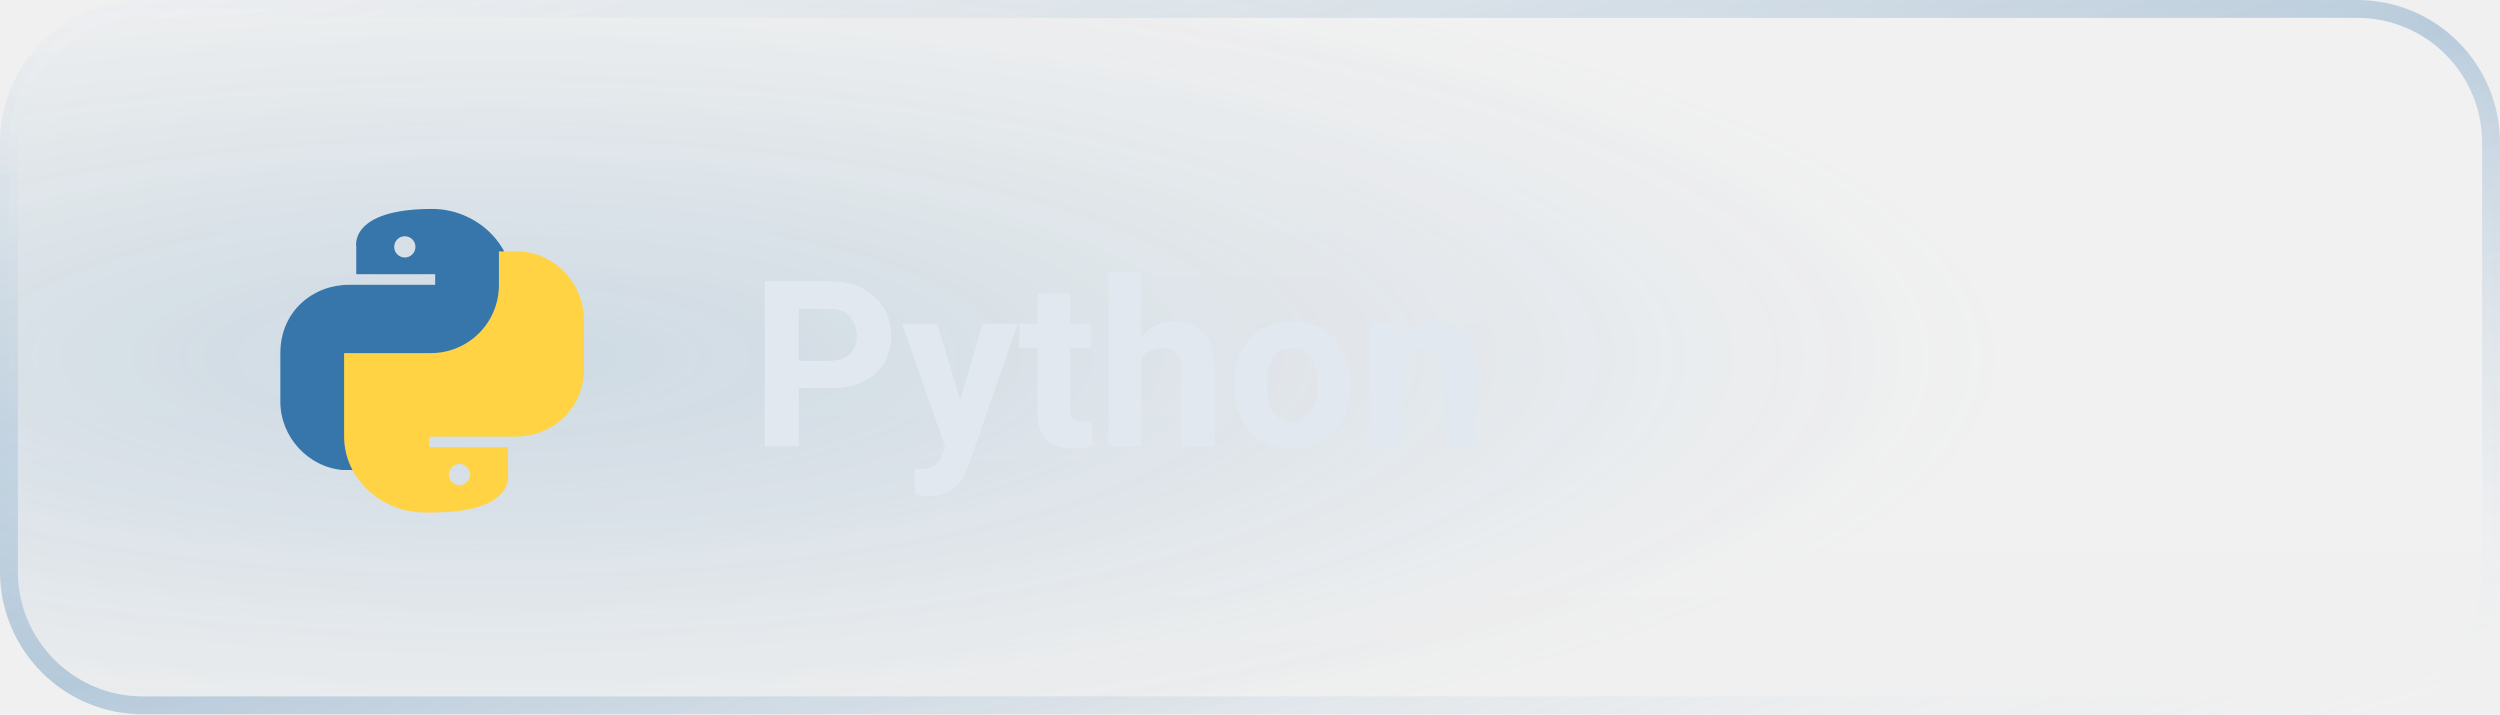
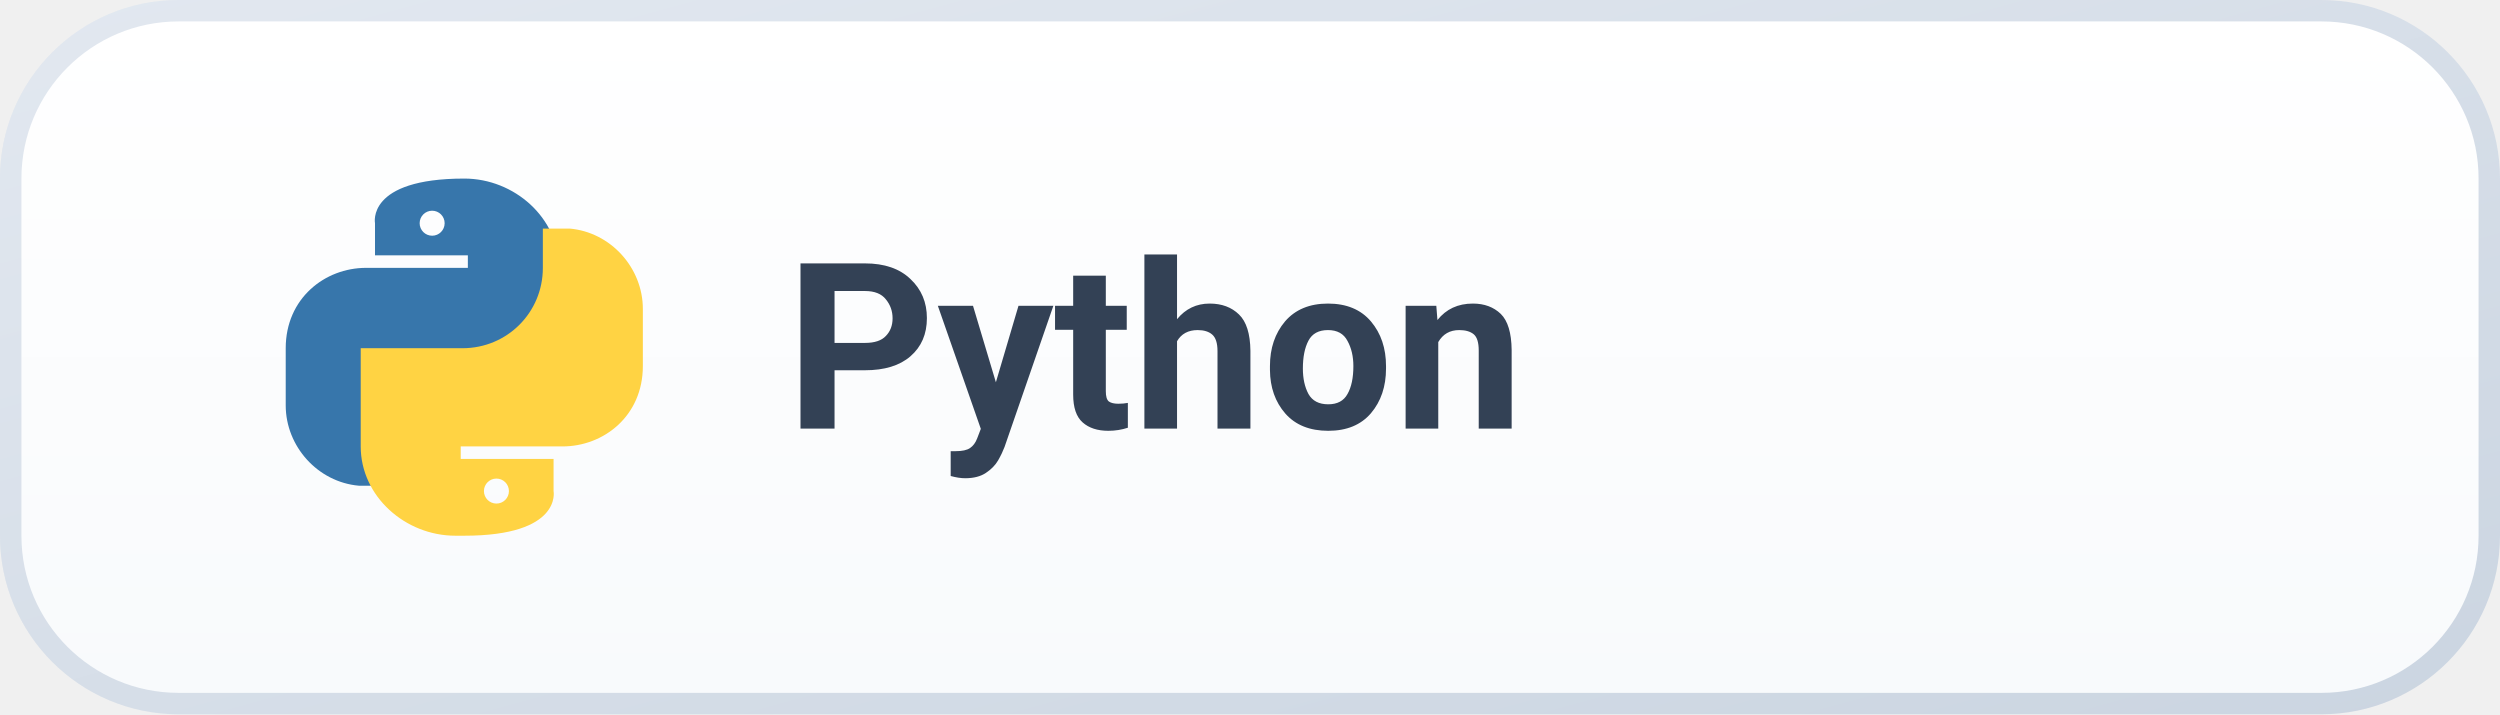
- <svg xmlns="http://www.w3.org/2000/svg" viewBox="0 0 140 40" width="140" height="40">
+ <svg xmlns="http://www.w3.org/2000/svg" viewBox="0 0 140 40" width="140" height="40" role="img" aria-label="Python Badge">
  <defs>
-     <linearGradient id="badge-python-glass-grad" x1="0%" y1="0%" x2="0%" y2="100%">
-       <stop offset="0%" stop-color="#FFFFFF" stop-opacity="0.08" />
-       <stop offset="100%" stop-color="#FFFFFF" stop-opacity="0.02" />
+     <linearGradient id="bg-light" x1="0%" y1="0%" x2="0%" y2="100%">
+       <stop offset="0%" stop-color="#FFFFFF" stop-opacity="1" />
+       <stop offset="100%" stop-color="#F8FAFC" stop-opacity="1" />
    </linearGradient>
-     <linearGradient id="badge-python-border-grad" x1="0%" y1="0%" x2="100%" y2="100%">
-       <stop offset="0%" stop-color="#FFFFFF" stop-opacity="0.15" />
-       <stop offset="50%" stop-color="#3776AB" stop-opacity="0.3" />
-       <stop offset="100%" stop-color="#FFFFFF" stop-opacity="0.05" />
+     <linearGradient id="border-light" x1="0%" y1="0%" x2="100%" y2="100%">
+       <stop offset="0%" stop-color="#E2E8F0" />
+       <stop offset="100%" stop-color="#CBD5E1" />
    </linearGradient>
-     <radialGradient id="badge-python-glow-grad" cx="20%" cy="50%" r="60%">
-       <stop offset="0%" stop-color="#3776AB" stop-opacity="0.25" />
+     <linearGradient id="bg-dark" x1="0%" y1="0%" x2="0%" y2="100%">
+       <stop offset="0%" stop-color="#1E293B" stop-opacity="0.6" />
+       <stop offset="100%" stop-color="#0F172A" stop-opacity="0.3" />
+     </linearGradient>
+     <linearGradient id="border-dark" x1="0%" y1="0%" x2="100%" y2="100%">
+       <stop offset="0%" stop-color="#334155" stop-opacity="0.8" />
+       <stop offset="100%" stop-color="#1E293B" stop-opacity="0.4" />
+     </linearGradient>
+     <radialGradient id="glow" cx="20%" cy="50%" r="60%">
+       <stop offset="0%" stop-color="#3776AB" stop-opacity="0.15" />
      <stop offset="100%" stop-color="#3776AB" stop-opacity="0" />
    </radialGradient>
  </defs>
  <style>
    .badge-bg {
+       fill: url(#bg-light);
+       stroke: url(#border-light);
      transition: all 0.3s cubic-bezier(0.4, 0, 0.2, 1);
    }
-     .badge-bg:hover {
-       fill: rgba(255, 255, 255, 0.06);
-       stroke: #3776AB;
-       filter: drop-shadow(0 0 6px #3776AB50);
-     }
    .badge-text {
-       font-family: -apple-system, BlinkMacSystemFont, "Segoe UI", Roboto, sans-serif;
+       font-family: 'Geist', 'Space Grotesk', -apple-system, BlinkMacSystemFont, "Segoe UI", Roboto, sans-serif;
      font-size: 13px;
      font-weight: 600;
-       fill: #E2E8F0;
+       fill: #334155;
      transition: fill 0.3s;
    }
-     .badge-bg:hover + text {
-       fill: #FFFFFF;
+     
+     @media (prefers-color-scheme: dark) {
+       .badge-bg {
+         fill: url(#bg-dark);
+         stroke: url(#border-dark);
+       }
+       .badge-text {
+         fill: #F1F5F9;
+       }
+     }
+ 
+     /* Soft hover transitions */
+     .badge-bg:hover {
+       stroke: #3776AB;
+       fill-opacity: 0.9;
    }
  </style>
-   <rect x="0" y="0" width="140" height="40" rx="8" fill="url(#badge-python-glow-grad)" opacity="0.8" pointer-events="none" />
-   <rect class="badge-bg" x="0.5" y="0.5" width="139" height="39" rx="7.5" fill="url(#badge-python-glass-grad)" stroke="url(#badge-python-border-grad)" stroke-width="1" />
-   <g transform="translate(14, 10) scale(0.85)">
+   <rect x="0" y="0" width="140" height="40" rx="10" fill="url(#glow)" pointer-events="none" />
+   <rect class="badge-bg" x="0.6" y="0.6" width="138.8" height="38.8" rx="9.4" stroke-width="1.2" />
+   <g transform="translate(14, 8) scale(1)">
    <path fill="#3776AB" d="M12 2c-5.5 0-5 2.5-5 2.5v1.8h5.2v.7H6.5c-2.3 0-4.5 1.7-4.5 4.5v3.2c0 2.3 1.8 4.3 4.1 4.5h1.5v-2.2c0-2.5 2-4.5 4.5-4.5h5.2V7c0-2.8-2.5-5-5.3-5zm-1.8 1.8a.7.7 0 1 1 0 1.4.7.7 0 0 1 0-1.4z" />
    <path fill="#FFD343" d="M12 22c5.5 0 5-2.5 5-2.5v-1.8h-5.2v-.7h5.7c2.3 0 4.5-1.7 4.5-4.5v-3.2c0-2.3-1.8-4.3-4.1-4.5h-1.5v2.2c0 2.5-2 4.5-4.5 4.5H6.2V17c0 2.8 2.5 5 5.3 5zm1.8-1.8a.7.7 0 1 1 0-1.4.7.7 0 0 1 0 1.4z" />
  </g>
-   <text class="badge-text" x="42" y="25">Python</text>
+   <text class="badge-text" x="44" y="24">Python</text>
</svg>
